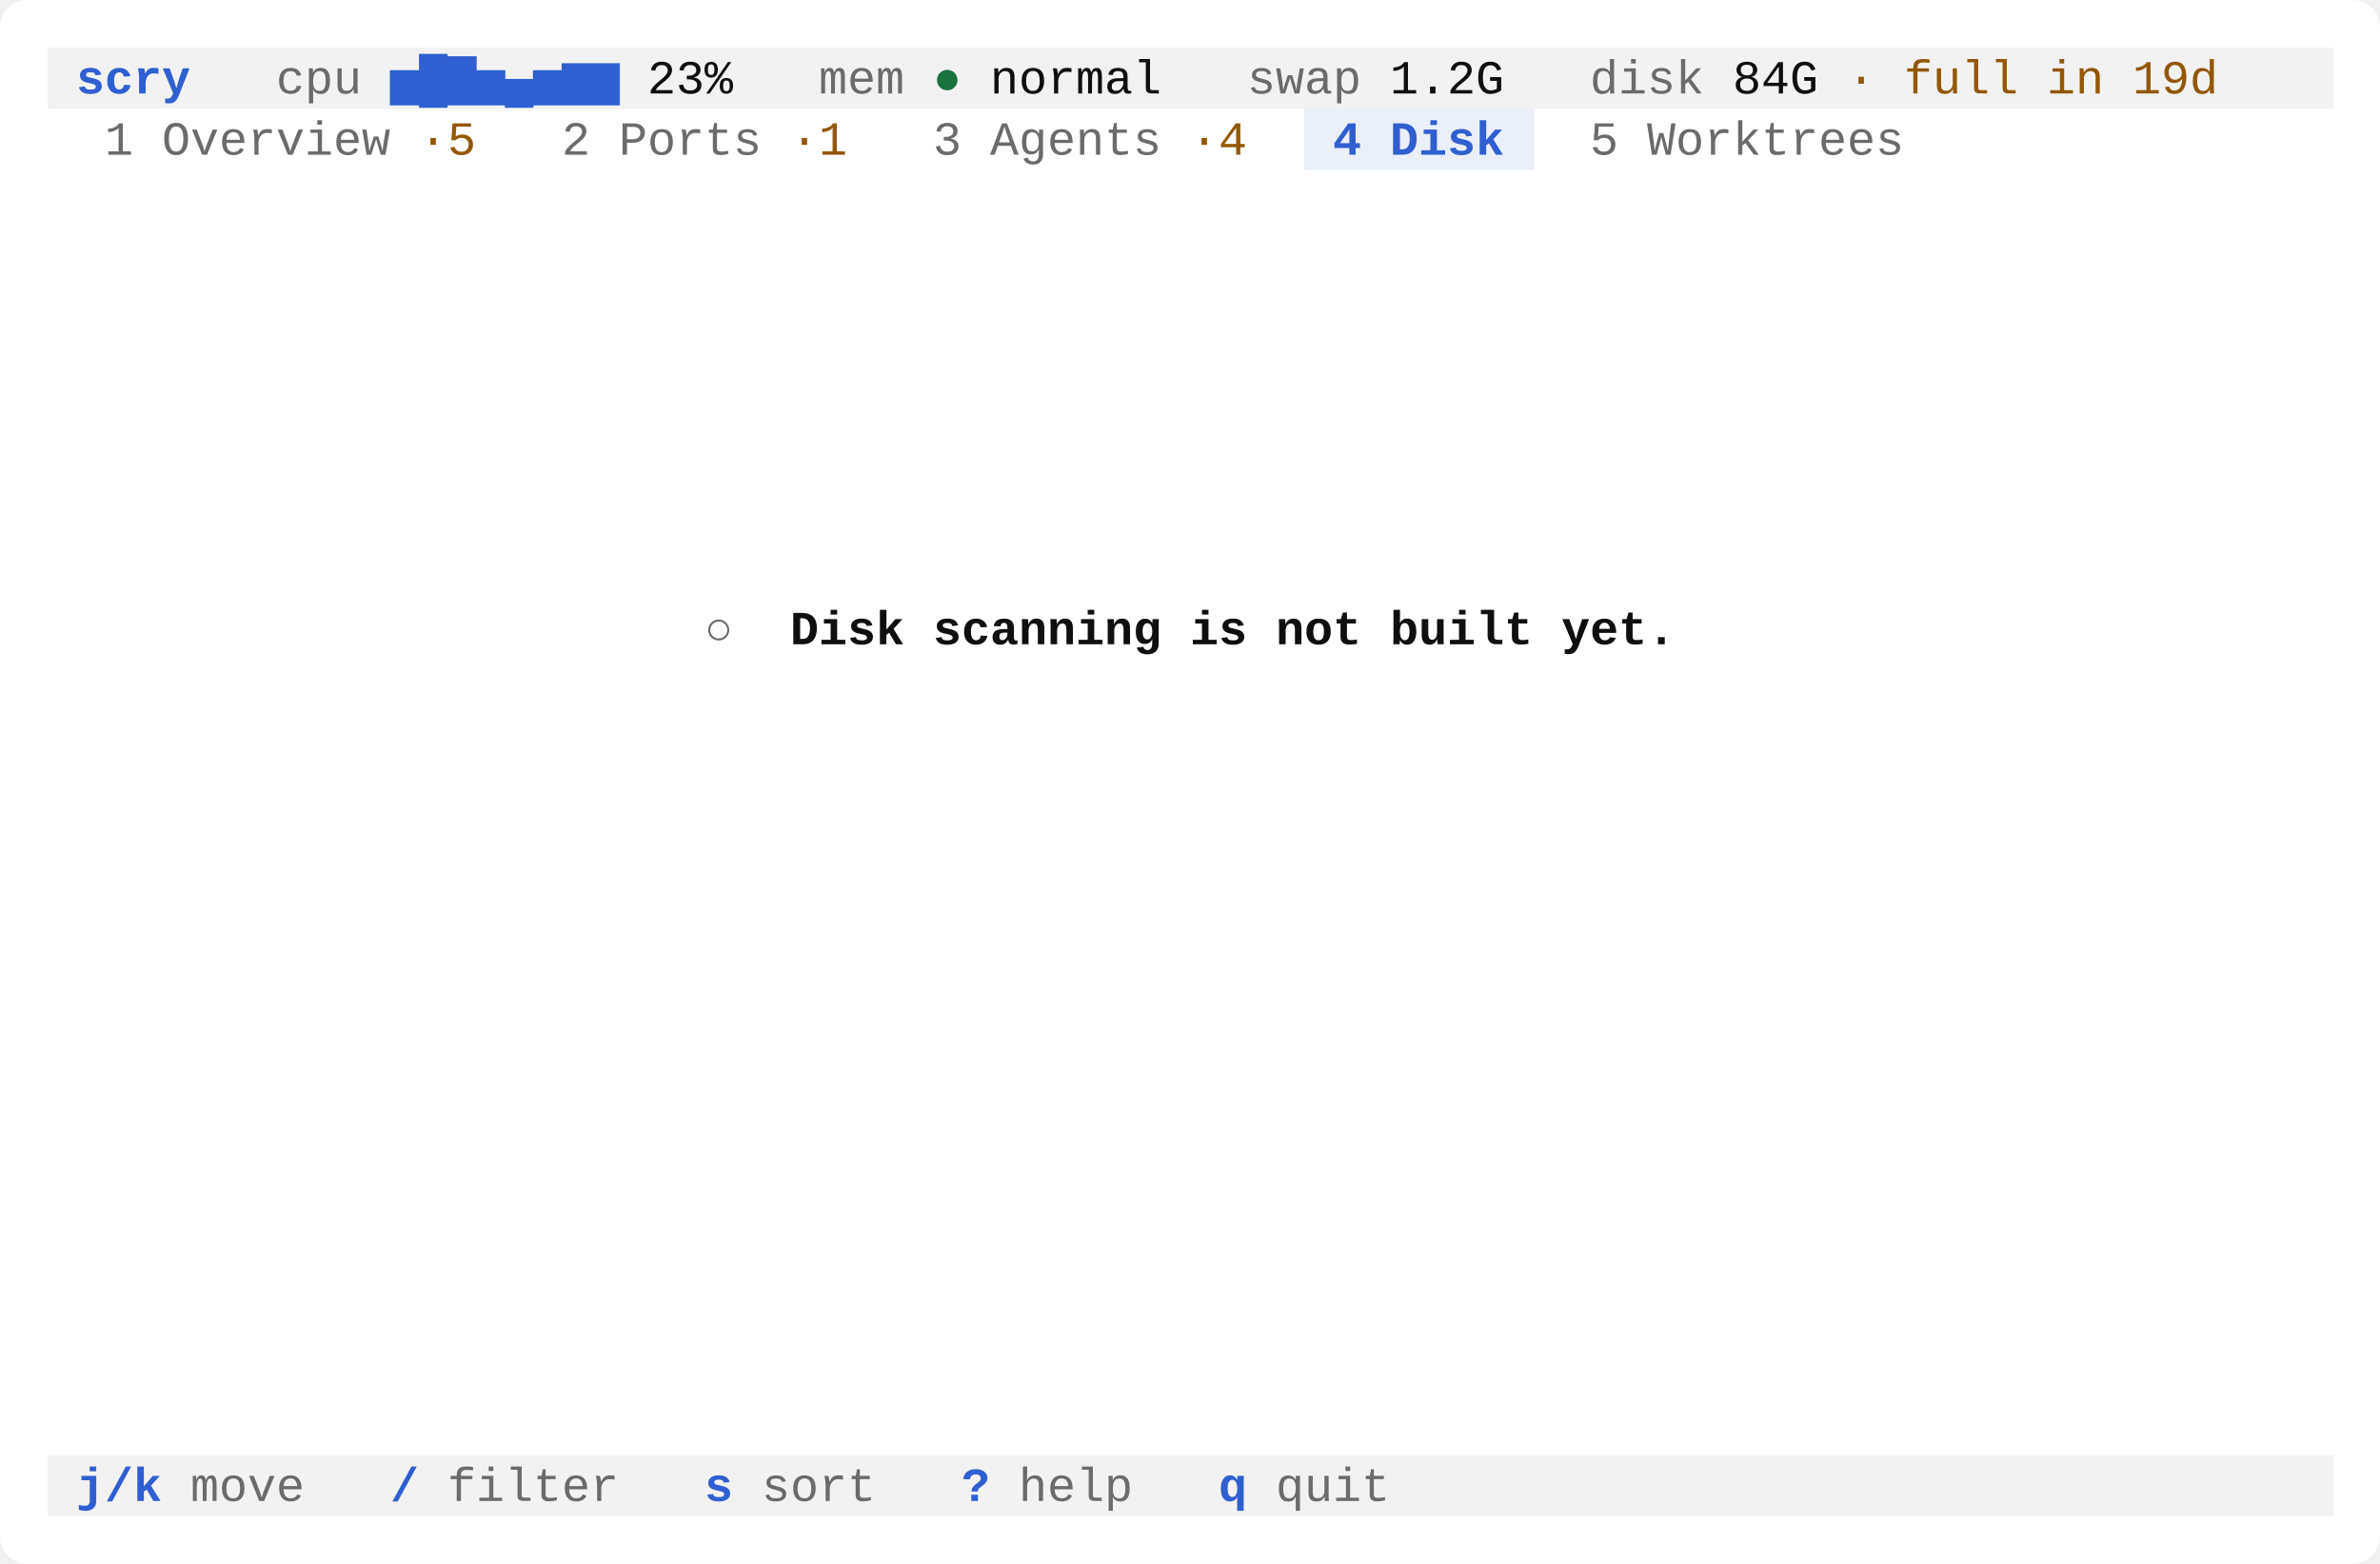
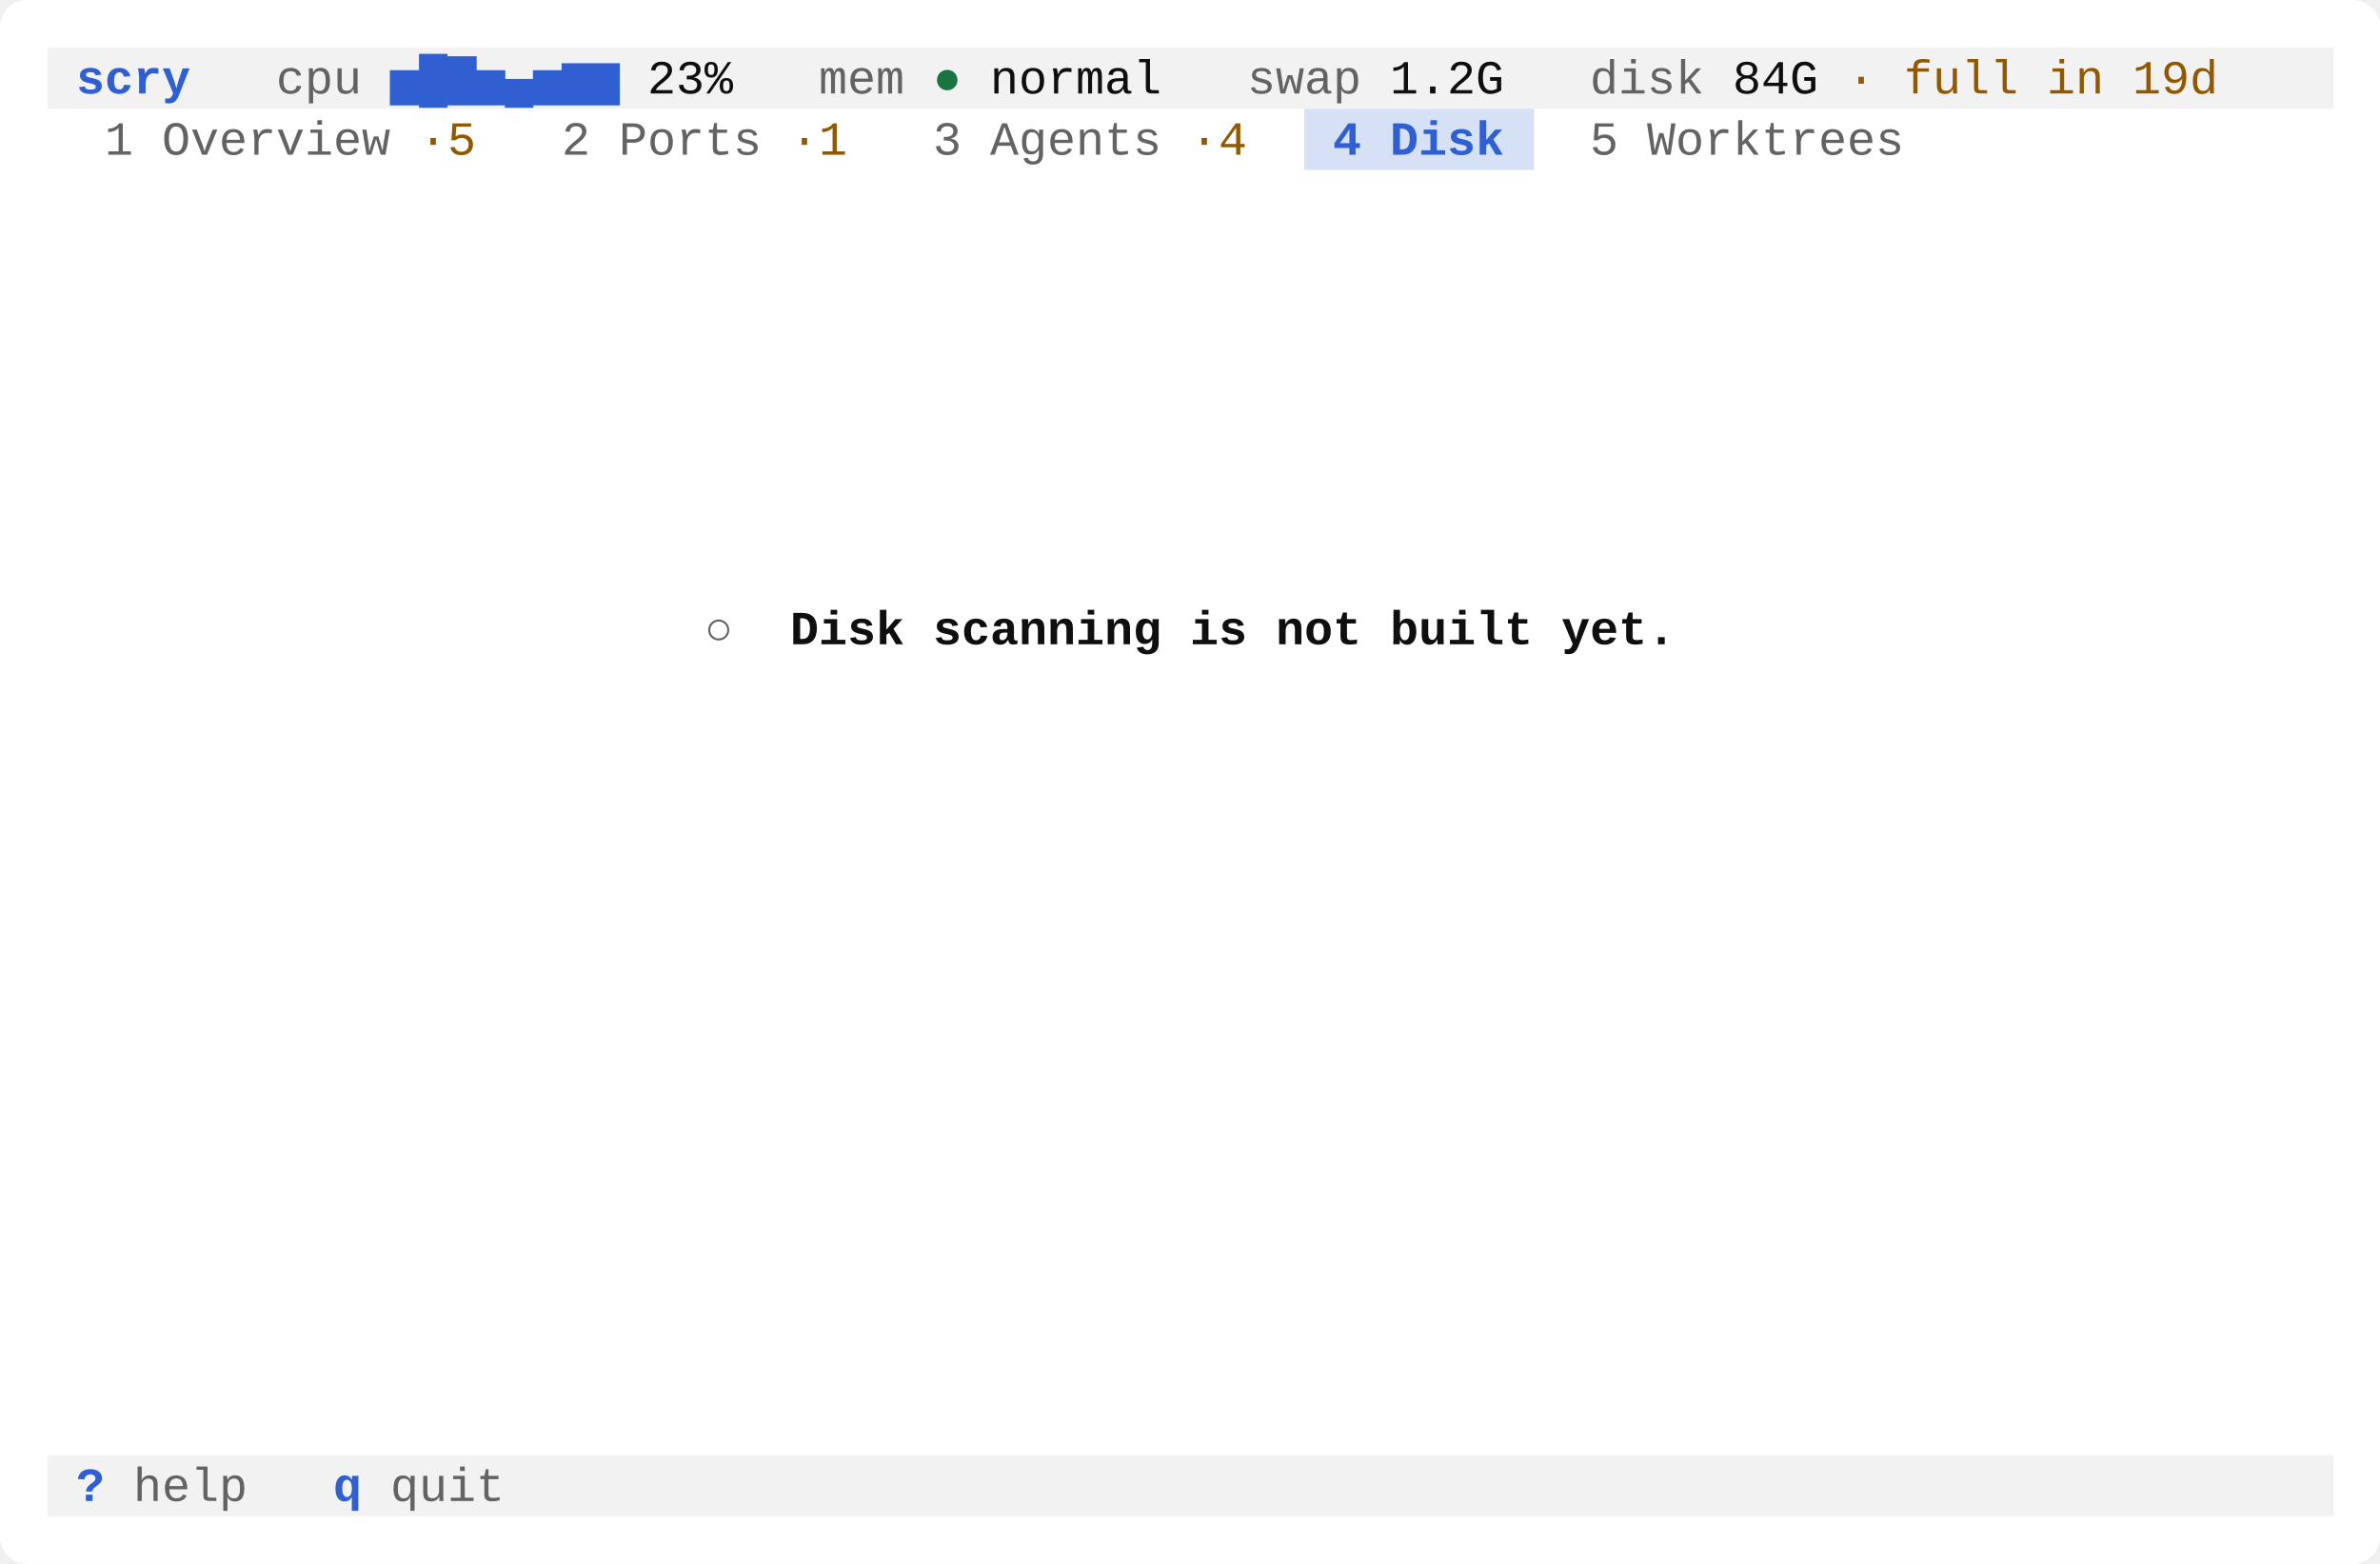
<svg xmlns="http://www.w3.org/2000/svg" width="700" height="460" viewBox="0 0 700 460">
  <style>text{font-family:ui-monospace,SFMono-Regular,"SF Mono",Menlo,Consolas,"Liberation Mono","DejaVu Sans Mono",monospace;font-size:14px;white-space:pre}</style>
  <rect width="700" height="460" rx="8" fill="#ffffff" />
  <g transform="translate(14 14)">
    <rect x="0.0" y="0" width="672.4" height="18" fill="#f2f2f2" />
    <text x="8.4" y="13.5" fill="#2f5fd0" textLength="33.6" lengthAdjust="spacingAndGlyphs" xml:space="preserve" font-weight="700">scry</text>
-     <text x="67.2" y="13.5" fill="#6b6b6b" textLength="25.2" lengthAdjust="spacingAndGlyphs" xml:space="preserve">cpu</text>
+     <text x="67.2" y="13.5" fill="#636363" textLength="25.2" lengthAdjust="spacingAndGlyphs" xml:space="preserve">cpu</text>
    <text x="100.8" y="13.5" fill="#2f5fd0" textLength="67.2" lengthAdjust="spacingAndGlyphs" xml:space="preserve">▅█▇▅▄▅▆▆</text>
    <text x="176.4" y="13.5" fill="#0f0f0f" textLength="25.2" lengthAdjust="spacingAndGlyphs" xml:space="preserve">23%</text>
-     <text x="226.8" y="13.5" fill="#6b6b6b" textLength="25.2" lengthAdjust="spacingAndGlyphs" xml:space="preserve">mem</text>
+     <text x="226.8" y="13.5" fill="#636363" textLength="25.2" lengthAdjust="spacingAndGlyphs" xml:space="preserve">mem</text>
    <text x="260.4" y="13.5" fill="#1b7340" textLength="8.4" lengthAdjust="spacingAndGlyphs" xml:space="preserve">●</text>
    <text x="277.2" y="13.5" fill="#0f0f0f" textLength="50.4" lengthAdjust="spacingAndGlyphs" xml:space="preserve">normal</text>
-     <text x="352.8" y="13.5" fill="#6b6b6b" textLength="33.6" lengthAdjust="spacingAndGlyphs" xml:space="preserve">swap</text>
+     <text x="352.8" y="13.5" fill="#636363" textLength="33.6" lengthAdjust="spacingAndGlyphs" xml:space="preserve">swap</text>
    <text x="394.8" y="13.5" fill="#0f0f0f" textLength="33.6" lengthAdjust="spacingAndGlyphs" xml:space="preserve">1.2G</text>
-     <text x="453.6" y="13.5" fill="#6b6b6b" textLength="33.6" lengthAdjust="spacingAndGlyphs" xml:space="preserve">disk</text>
+     <text x="453.6" y="13.5" fill="#636363" textLength="33.6" lengthAdjust="spacingAndGlyphs" xml:space="preserve">disk</text>
    <text x="495.6" y="13.5" fill="#0f0f0f" textLength="25.2" lengthAdjust="spacingAndGlyphs" xml:space="preserve">84G</text>
    <text x="529.2" y="13.5" fill="#935700" textLength="109.2" lengthAdjust="spacingAndGlyphs" xml:space="preserve">· full in 19d</text>
-     <rect x="369.6" y="18" width="67.6" height="18" fill="#eaeffa" />
-     <text x="16.8" y="31.5" fill="#6b6b6b" textLength="84.0" lengthAdjust="spacingAndGlyphs" xml:space="preserve">1 Overview</text>
+     <rect x="369.6" y="18" width="67.6" height="18" fill="#d7e1f6" />
+     <text x="16.8" y="31.5" fill="#636363" textLength="84.0" lengthAdjust="spacingAndGlyphs" xml:space="preserve">1 Overview</text>
    <text x="109.2" y="31.5" fill="#935700" textLength="16.8" lengthAdjust="spacingAndGlyphs" xml:space="preserve">·5</text>
-     <text x="151.2" y="31.5" fill="#6b6b6b" textLength="58.8" lengthAdjust="spacingAndGlyphs" xml:space="preserve">2 Ports</text>
+     <text x="151.2" y="31.5" fill="#636363" textLength="58.8" lengthAdjust="spacingAndGlyphs" xml:space="preserve">2 Ports</text>
    <text x="218.4" y="31.5" fill="#935700" textLength="16.8" lengthAdjust="spacingAndGlyphs" xml:space="preserve">·1</text>
-     <text x="260.4" y="31.5" fill="#6b6b6b" textLength="67.2" lengthAdjust="spacingAndGlyphs" xml:space="preserve">3 Agents</text>
+     <text x="260.4" y="31.5" fill="#636363" textLength="67.2" lengthAdjust="spacingAndGlyphs" xml:space="preserve">3 Agents</text>
    <text x="336.0" y="31.5" fill="#935700" textLength="16.8" lengthAdjust="spacingAndGlyphs" xml:space="preserve">·4</text>
    <text x="378.0" y="31.5" fill="#2f5fd0" textLength="50.4" lengthAdjust="spacingAndGlyphs" xml:space="preserve" font-weight="700">4 Disk</text>
-     <text x="453.6" y="31.5" fill="#6b6b6b" textLength="92.4" lengthAdjust="spacingAndGlyphs" xml:space="preserve">5 Worktrees</text>
-     <text x="193.2" y="175.5" fill="#6b6b6b" textLength="8.4" lengthAdjust="spacingAndGlyphs" xml:space="preserve">○</text>
+     <text x="453.6" y="31.5" fill="#636363" textLength="92.4" lengthAdjust="spacingAndGlyphs" xml:space="preserve">5 Worktrees</text>
+     <text x="193.2" y="175.5" fill="#636363" textLength="8.4" lengthAdjust="spacingAndGlyphs" xml:space="preserve">○</text>
    <text x="218.4" y="175.5" fill="#0f0f0f" textLength="260.4" lengthAdjust="spacingAndGlyphs" xml:space="preserve" font-weight="700">Disk scanning is not built yet.</text>
    <rect x="0.0" y="414" width="672.4" height="18" fill="#f2f2f2" />
-     <text x="8.4" y="427.5" fill="#2f5fd0" textLength="25.2" lengthAdjust="spacingAndGlyphs" xml:space="preserve" font-weight="700">j/k</text>
-     <text x="42.0" y="427.5" fill="#6b6b6b" textLength="33.6" lengthAdjust="spacingAndGlyphs" xml:space="preserve">move</text>
-     <text x="100.8" y="427.5" fill="#2f5fd0" textLength="8.4" lengthAdjust="spacingAndGlyphs" xml:space="preserve" font-weight="700">/</text>
-     <text x="117.6" y="427.5" fill="#6b6b6b" textLength="50.4" lengthAdjust="spacingAndGlyphs" xml:space="preserve">filter</text>
-     <text x="193.2" y="427.5" fill="#2f5fd0" textLength="8.4" lengthAdjust="spacingAndGlyphs" xml:space="preserve" font-weight="700">s</text>
-     <text x="210.0" y="427.5" fill="#6b6b6b" textLength="33.6" lengthAdjust="spacingAndGlyphs" xml:space="preserve">sort</text>
-     <text x="268.8" y="427.5" fill="#2f5fd0" textLength="8.4" lengthAdjust="spacingAndGlyphs" xml:space="preserve" font-weight="700">?</text>
-     <text x="285.6" y="427.5" fill="#6b6b6b" textLength="33.6" lengthAdjust="spacingAndGlyphs" xml:space="preserve">help</text>
-     <text x="344.4" y="427.5" fill="#2f5fd0" textLength="8.4" lengthAdjust="spacingAndGlyphs" xml:space="preserve" font-weight="700">q</text>
-     <text x="361.2" y="427.5" fill="#6b6b6b" textLength="33.6" lengthAdjust="spacingAndGlyphs" xml:space="preserve">quit</text>
+     <text x="8.4" y="427.5" fill="#2f5fd0" textLength="8.4" lengthAdjust="spacingAndGlyphs" xml:space="preserve" font-weight="700">?</text>
+     <text x="25.2" y="427.5" fill="#636363" textLength="33.6" lengthAdjust="spacingAndGlyphs" xml:space="preserve">help</text>
+     <text x="84.0" y="427.5" fill="#2f5fd0" textLength="8.4" lengthAdjust="spacingAndGlyphs" xml:space="preserve" font-weight="700">q</text>
+     <text x="100.8" y="427.5" fill="#636363" textLength="33.6" lengthAdjust="spacingAndGlyphs" xml:space="preserve">quit</text>
  </g>
</svg>
